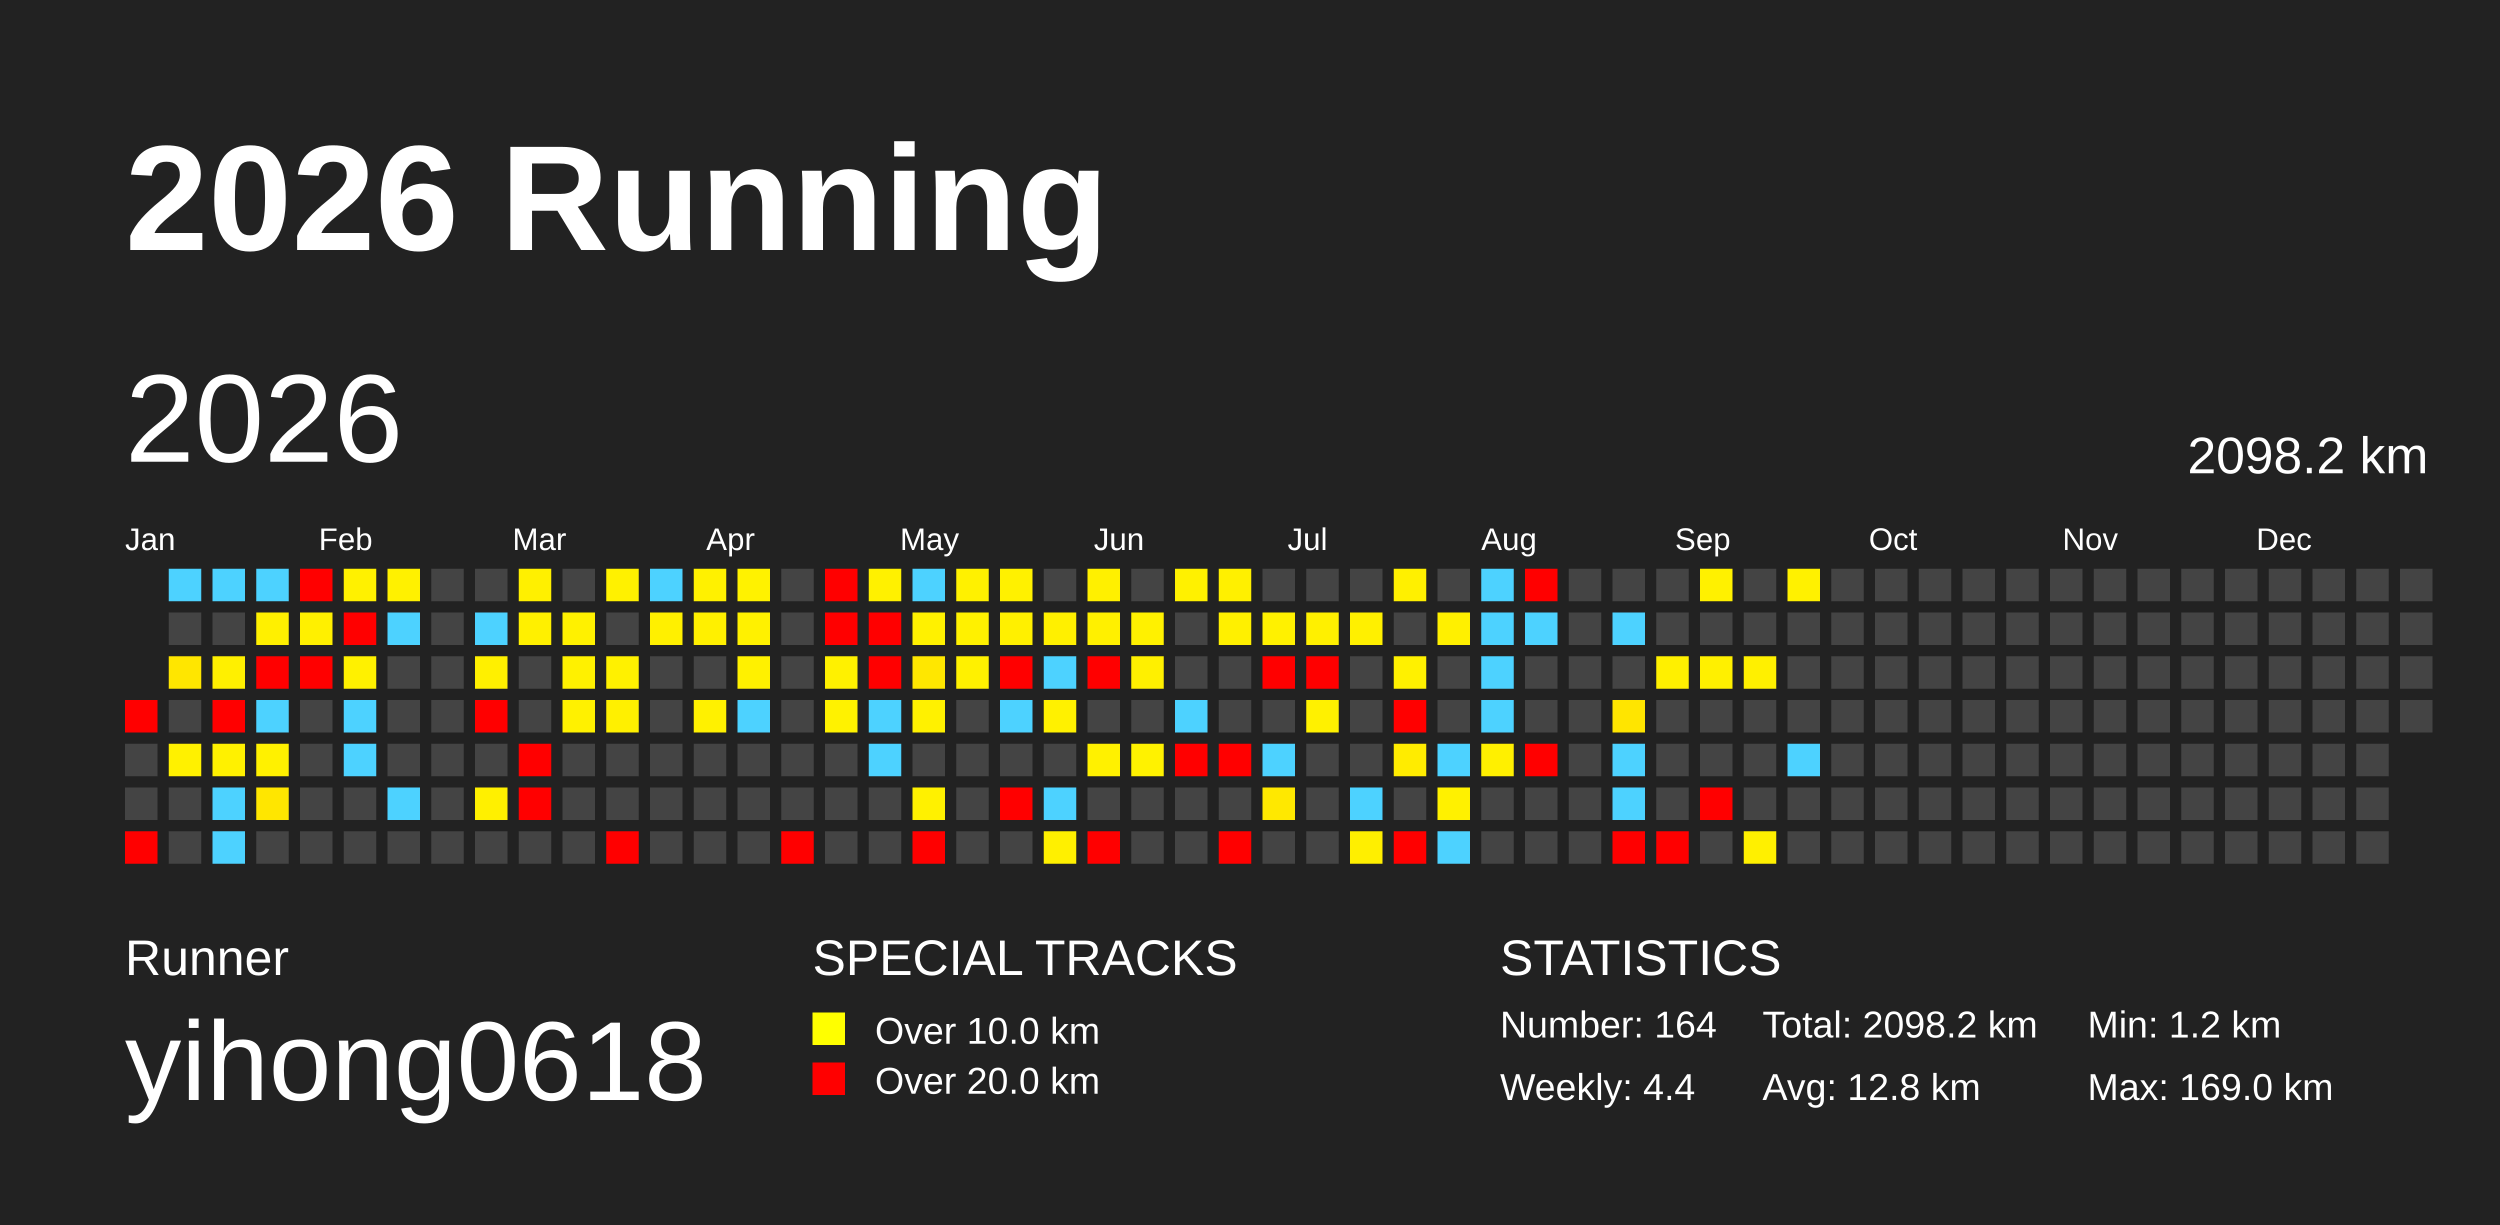
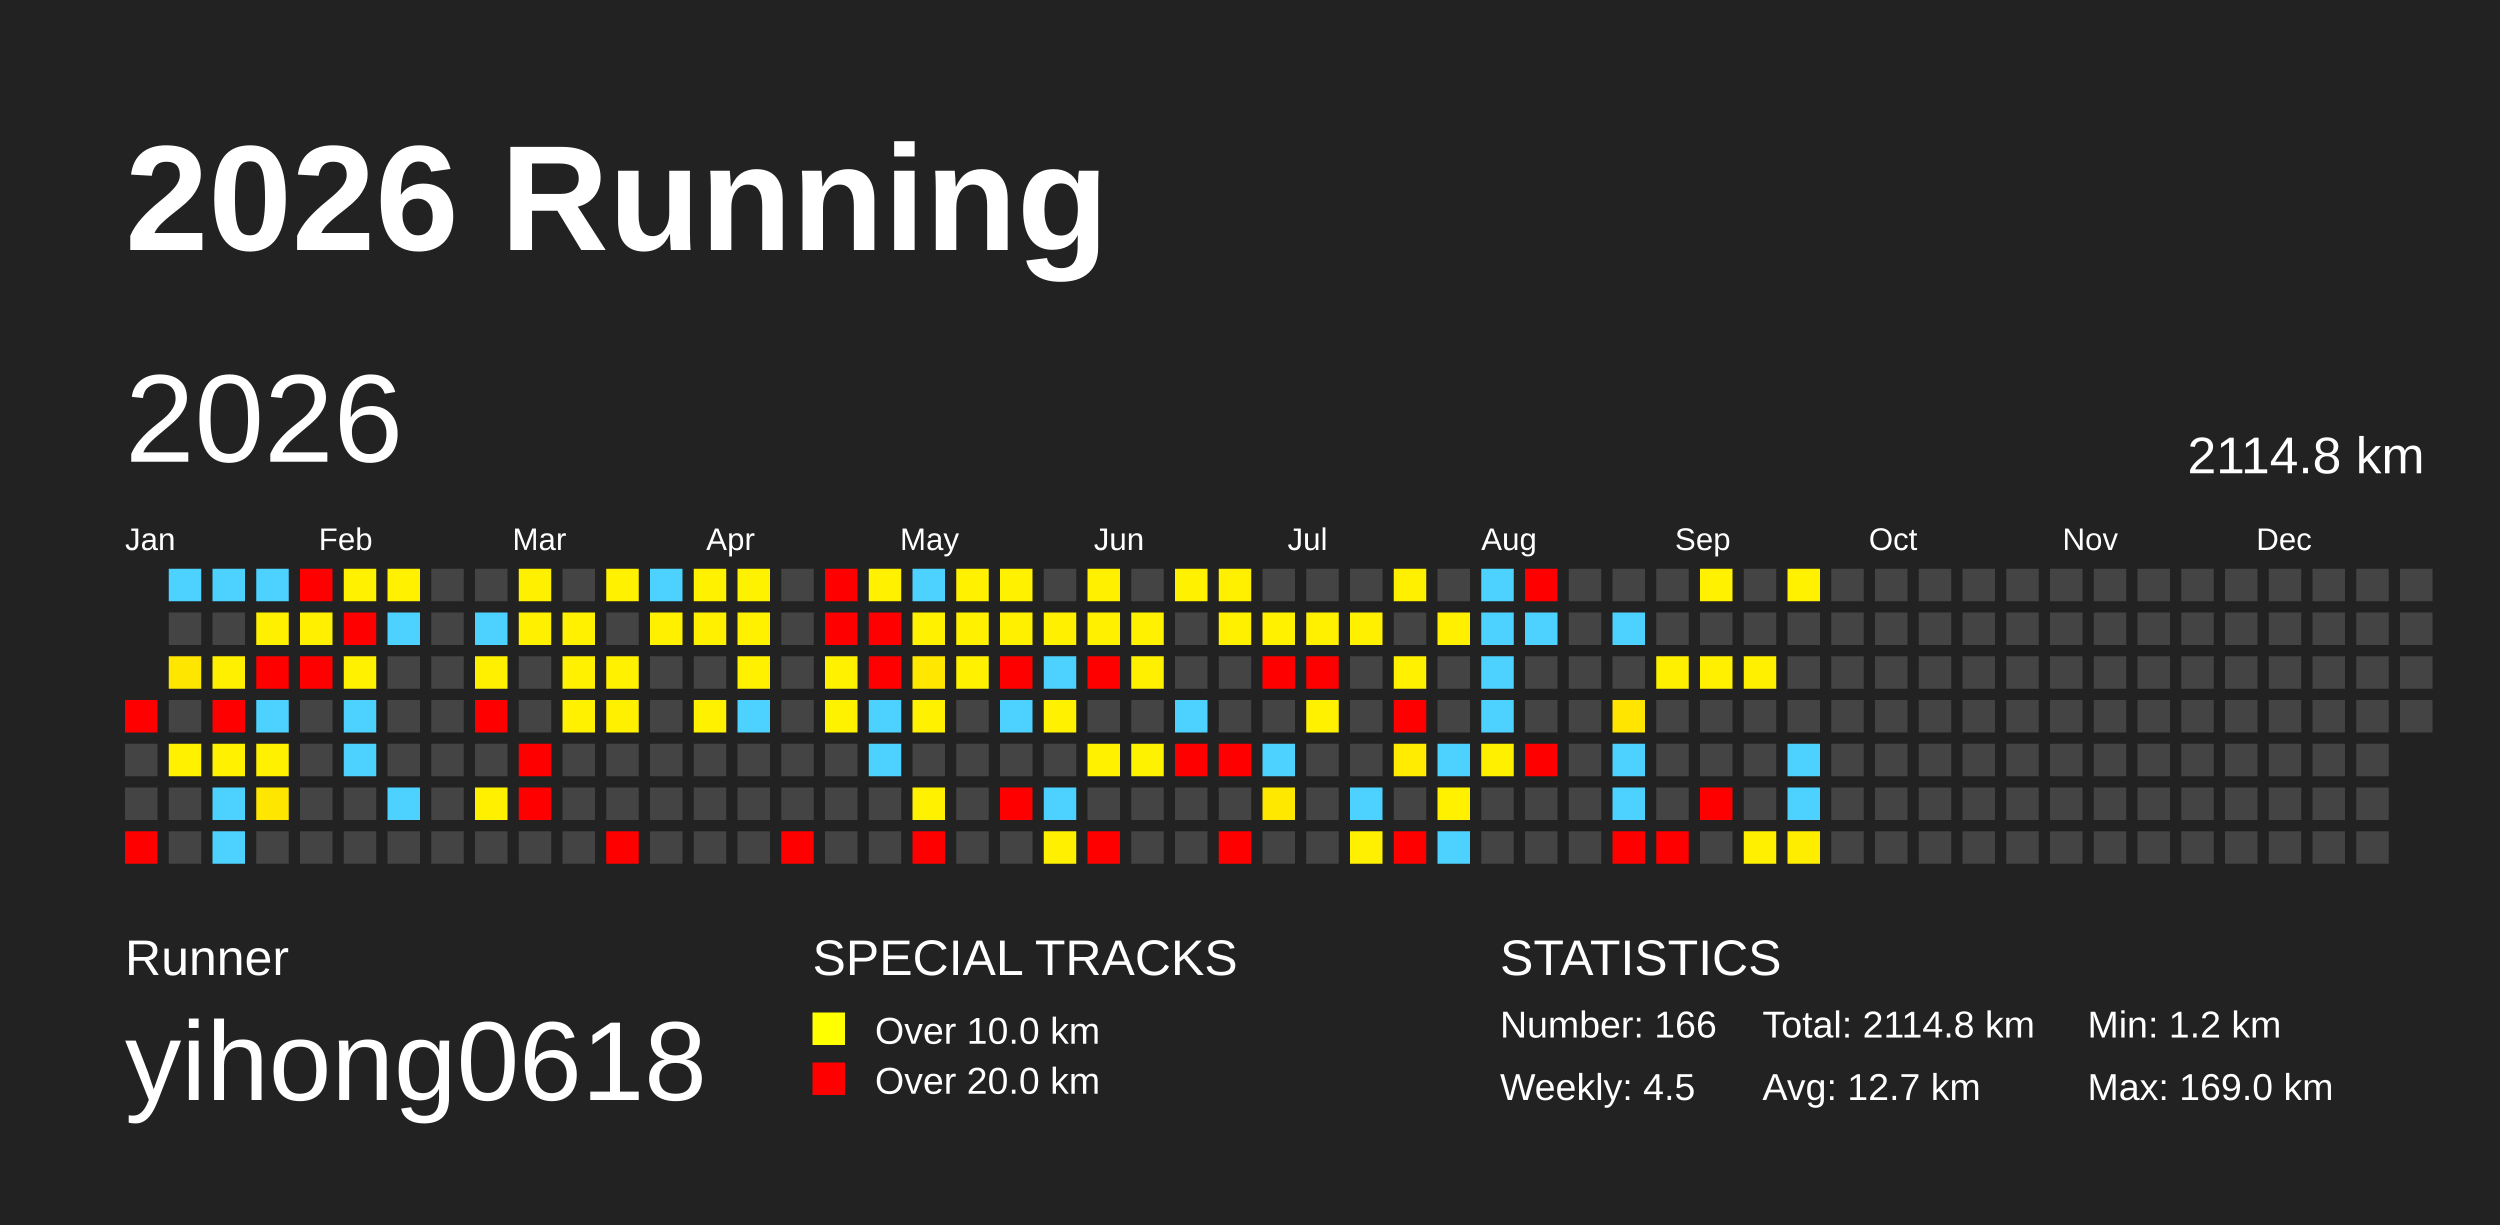
<svg xmlns="http://www.w3.org/2000/svg" baseProfile="full" height="98mm" version="1.1" viewBox="0,0,200,98" width="200mm">
  <defs />
  <rect fill="#222222" height="98" width="200" x="0" y="0" />
  <text fill="#FFFFFF" style="font-size:12px; font-family:Arial; font-weight:bold;" x="10" y="20">2026 Running</text>
  <text fill="#FFFFFF" style="font-size:4px; font-family:Arial" x="10" y="78">Runner</text>
  <text fill="#FFFFFF" style="font-size:9px; font-family:Arial" x="10" y="88">yihong0618</text>
  <text fill="#FFFFFF" style="font-size:4px; font-family:Arial" x="65" y="78">SPECIAL TRACKS</text>
  <rect fill="yellow" height="2.6" width="2.6" x="65" y="81" />
  <text fill="#FFFFFF" style="font-size:3px; font-family:Arial" x="70" y="83.5">Over 10.0 km</text>
  <rect fill="red" height="2.6" width="2.6" x="65" y="85" />
  <text fill="#FFFFFF" style="font-size:3px; font-family:Arial" x="70" y="87.5">Over 20.0 km</text>
  <text fill="#FFFFFF" style="font-size:4px; font-family:Arial" x="120" y="78">STATISTICS</text>
-   <text fill="#FFFFFF" style="font-size:3px; font-family:Arial" x="120" y="83">Number: 164</text>
-   <text fill="#FFFFFF" style="font-size:3px; font-family:Arial" x="120" y="88">Weekly: 4.4</text>
-   <text fill="#FFFFFF" style="font-size:3px; font-family:Arial" x="141" y="83">Total: 2098.2 km</text>
-   <text fill="#FFFFFF" style="font-size:3px; font-family:Arial" x="141" y="88">Avg: 12.8 km</text>
+   <text fill="#FFFFFF" style="font-size:3px; font-family:Arial" x="120" y="83">Number: 166</text>
+   <text fill="#FFFFFF" style="font-size:3px; font-family:Arial" x="120" y="88">Weekly: 4.5</text>
+   <text fill="#FFFFFF" style="font-size:3px; font-family:Arial" x="141" y="83">Total: 2114.8 km</text>
+   <text fill="#FFFFFF" style="font-size:3px; font-family:Arial" x="141" y="88">Avg: 12.7 km</text>
  <text fill="#FFFFFF" style="font-size:3px; font-family:Arial" x="167" y="83">Min: 1.2 km</text>
  <text fill="#FFFFFF" style="font-size:3px; font-family:Arial" x="167" y="88">Max: 169.0 km</text>
  <text dominant-baseline="hanging" fill="#FFFFFF" style="font-size:10.0px; font-family:Arial;" x="10" y="30">2026</text>
-   <text dominant-baseline="hanging" fill="#FFFFFF" style="font-size:4.125px; font-family:Arial;" x="175" y="35">2098.2 km</text>
+   <text dominant-baseline="hanging" fill="#FFFFFF" style="font-size:4.125px; font-family:Arial;" x="175" y="35">2114.8 km</text>
  <text fill="#FFFFFF" style="font-size:2.5px; font-family:Arial" x="10.0" y="44">Jan</text>
  <text fill="#FFFFFF" style="font-size:2.5px; font-family:Arial" x="25.5" y="44">Feb</text>
  <text fill="#FFFFFF" style="font-size:2.5px; font-family:Arial" x="41.0" y="44">Mar</text>
  <text fill="#FFFFFF" style="font-size:2.5px; font-family:Arial" x="56.5" y="44">Apr</text>
  <text fill="#FFFFFF" style="font-size:2.5px; font-family:Arial" x="72.0" y="44">May</text>
  <text fill="#FFFFFF" style="font-size:2.5px; font-family:Arial" x="87.5" y="44">Jun</text>
  <text fill="#FFFFFF" style="font-size:2.5px; font-family:Arial" x="103.0" y="44">Jul</text>
  <text fill="#FFFFFF" style="font-size:2.5px; font-family:Arial" x="118.5" y="44">Aug</text>
  <text fill="#FFFFFF" style="font-size:2.5px; font-family:Arial" x="134.0" y="44">Sep</text>
  <text fill="#FFFFFF" style="font-size:2.5px; font-family:Arial" x="149.5" y="44">Oct</text>
  <text fill="#FFFFFF" style="font-size:2.5px; font-family:Arial" x="165.0" y="44">Nov</text>
  <text fill="#FFFFFF" style="font-size:2.5px; font-family:Arial" x="180.5" y="44">Dec</text>
  <rect fill="red" height="2.6" width="2.6" x="10.0" y="56.0" />
  <rect fill="#444444" height="2.6" width="2.6" x="10.0" y="59.5" />
  <rect fill="#444444" height="2.6" width="2.6" x="10.0" y="63.0" />
  <rect fill="red" height="2.6" width="2.6" x="10.0" y="66.5" />
  <rect fill="#4dd2ff" height="2.6" width="2.6" x="13.5" y="45.5" />
  <rect fill="#444444" height="2.6" width="2.6" x="13.5" y="49.0" />
  <rect fill="#ffe600" height="2.6" width="2.6" x="13.5" y="52.5" />
  <rect fill="#444444" height="2.6" width="2.6" x="13.5" y="56.0" />
  <rect fill="#fff100" height="2.6" width="2.6" x="13.5" y="59.5" />
  <rect fill="#444444" height="2.6" width="2.6" x="13.5" y="63.0" />
  <rect fill="#444444" height="2.6" width="2.6" x="13.5" y="66.5" />
  <rect fill="#4dd2ff" height="2.6" width="2.6" x="17.0" y="45.5" />
  <rect fill="#444444" height="2.6" width="2.6" x="17.0" y="49.0" />
  <rect fill="#fff000" height="2.6" width="2.6" x="17.0" y="52.5" />
  <rect fill="red" height="2.6" width="2.6" x="17.0" y="56.0" />
  <rect fill="#fff100" height="2.6" width="2.6" x="17.0" y="59.5" />
  <rect fill="#4dd2ff" height="2.6" width="2.6" x="17.0" y="63.0" />
  <rect fill="#4dd2ff" height="2.6" width="2.6" x="17.0" y="66.5" />
  <rect fill="#4dd2ff" height="2.6" width="2.6" x="20.5" y="45.5" />
  <rect fill="#fff000" height="2.6" width="2.6" x="20.5" y="49.0" />
  <rect fill="red" height="2.6" width="2.6" x="20.5" y="52.5" />
  <rect fill="#4dd2ff" height="2.6" width="2.6" x="20.5" y="56.0" />
  <rect fill="#fff100" height="2.6" width="2.6" x="20.5" y="59.5" />
  <rect fill="#ffe600" height="2.6" width="2.6" x="20.5" y="63.0" />
  <rect fill="#444444" height="2.6" width="2.6" x="20.5" y="66.5" />
  <rect fill="red" height="2.6" width="2.6" x="24.0" y="45.5" />
  <rect fill="#fff000" height="2.6" width="2.6" x="24.0" y="49.0" />
  <rect fill="red" height="2.6" width="2.6" x="24.0" y="52.5" />
  <rect fill="#444444" height="2.6" width="2.6" x="24.0" y="56.0" />
  <rect fill="#444444" height="2.6" width="2.6" x="24.0" y="59.5" />
  <rect fill="#444444" height="2.6" width="2.6" x="24.0" y="63.0" />
  <rect fill="#444444" height="2.6" width="2.6" x="24.0" y="66.5" />
  <rect fill="#fff100" height="2.6" width="2.6" x="27.5" y="45.5" />
  <rect fill="red" height="2.6" width="2.6" x="27.5" y="49.0" />
  <rect fill="#fff100" height="2.6" width="2.6" x="27.5" y="52.5" />
  <rect fill="#4dd2ff" height="2.6" width="2.6" x="27.5" y="56.0" />
  <rect fill="#4dd2ff" height="2.6" width="2.6" x="27.5" y="59.5" />
  <rect fill="#444444" height="2.6" width="2.6" x="27.5" y="63.0" />
  <rect fill="#444444" height="2.6" width="2.6" x="27.5" y="66.5" />
  <rect fill="#fff100" height="2.6" width="2.6" x="31.0" y="45.5" />
  <rect fill="#4dd2ff" height="2.6" width="2.6" x="31.0" y="49.0" />
  <rect fill="#444444" height="2.6" width="2.6" x="31.0" y="52.5" />
  <rect fill="#444444" height="2.6" width="2.6" x="31.0" y="56.0" />
  <rect fill="#444444" height="2.6" width="2.6" x="31.0" y="59.5" />
  <rect fill="#4dd2ff" height="2.6" width="2.6" x="31.0" y="63.0" />
  <rect fill="#444444" height="2.6" width="2.6" x="31.0" y="66.5" />
  <rect fill="#444444" height="2.6" width="2.6" x="34.5" y="45.5" />
  <rect fill="#444444" height="2.6" width="2.6" x="34.5" y="49.0" />
  <rect fill="#444444" height="2.6" width="2.6" x="34.5" y="52.5" />
  <rect fill="#444444" height="2.6" width="2.6" x="34.5" y="56.0" />
  <rect fill="#444444" height="2.6" width="2.6" x="34.5" y="59.5" />
  <rect fill="#444444" height="2.6" width="2.6" x="34.5" y="63.0" />
  <rect fill="#444444" height="2.6" width="2.6" x="34.5" y="66.5" />
  <rect fill="#444444" height="2.6" width="2.6" x="38.0" y="45.5" />
  <rect fill="#4dd2ff" height="2.6" width="2.6" x="38.0" y="49.0" />
  <rect fill="#fff000" height="2.6" width="2.6" x="38.0" y="52.5" />
  <rect fill="red" height="2.6" width="2.6" x="38.0" y="56.0" />
  <rect fill="#444444" height="2.6" width="2.6" x="38.0" y="59.5" />
  <rect fill="#fff000" height="2.6" width="2.6" x="38.0" y="63.0" />
  <rect fill="#444444" height="2.6" width="2.6" x="38.0" y="66.5" />
  <rect fill="#fff000" height="2.6" width="2.6" x="41.5" y="45.5" />
  <rect fill="#fff000" height="2.6" width="2.6" x="41.5" y="49.0" />
  <rect fill="#444444" height="2.6" width="2.6" x="41.5" y="52.5" />
  <rect fill="#444444" height="2.6" width="2.6" x="41.5" y="56.0" />
  <rect fill="red" height="2.6" width="2.6" x="41.5" y="59.5" />
  <rect fill="red" height="2.6" width="2.6" x="41.5" y="63.0" />
  <rect fill="#444444" height="2.6" width="2.6" x="41.5" y="66.5" />
  <rect fill="#444444" height="2.6" width="2.6" x="45.0" y="45.5" />
  <rect fill="#fff100" height="2.6" width="2.6" x="45.0" y="49.0" />
  <rect fill="#fff100" height="2.6" width="2.6" x="45.0" y="52.5" />
  <rect fill="#fff100" height="2.6" width="2.6" x="45.0" y="56.0" />
  <rect fill="#444444" height="2.6" width="2.6" x="45.0" y="59.5" />
  <rect fill="#444444" height="2.6" width="2.6" x="45.0" y="63.0" />
  <rect fill="#444444" height="2.6" width="2.6" x="45.0" y="66.5" />
  <rect fill="#fff100" height="2.6" width="2.6" x="48.5" y="45.5" />
  <rect fill="#444444" height="2.6" width="2.6" x="48.5" y="49.0" />
  <rect fill="#fff100" height="2.6" width="2.6" x="48.5" y="52.5" />
  <rect fill="#fff000" height="2.6" width="2.6" x="48.5" y="56.0" />
  <rect fill="#444444" height="2.6" width="2.6" x="48.5" y="59.5" />
  <rect fill="#444444" height="2.6" width="2.6" x="48.5" y="63.0" />
  <rect fill="red" height="2.6" width="2.6" x="48.5" y="66.5" />
  <rect fill="#4dd2ff" height="2.6" width="2.6" x="52.0" y="45.5" />
  <rect fill="#fff000" height="2.6" width="2.6" x="52.0" y="49.0" />
  <rect fill="#444444" height="2.6" width="2.6" x="52.0" y="52.5" />
  <rect fill="#444444" height="2.6" width="2.6" x="52.0" y="56.0" />
  <rect fill="#444444" height="2.6" width="2.6" x="52.0" y="59.5" />
  <rect fill="#444444" height="2.6" width="2.6" x="52.0" y="63.0" />
  <rect fill="#444444" height="2.6" width="2.6" x="52.0" y="66.5" />
  <rect fill="#fff100" height="2.6" width="2.6" x="55.5" y="45.5" />
  <rect fill="#fff000" height="2.6" width="2.6" x="55.5" y="49.0" />
  <rect fill="#444444" height="2.6" width="2.6" x="55.5" y="52.5" />
  <rect fill="#fff100" height="2.6" width="2.6" x="55.5" y="56.0" />
  <rect fill="#444444" height="2.6" width="2.6" x="55.5" y="59.5" />
  <rect fill="#444444" height="2.6" width="2.6" x="55.5" y="63.0" />
  <rect fill="#444444" height="2.6" width="2.6" x="55.5" y="66.5" />
  <rect fill="#fff200" height="2.6" width="2.6" x="59.0" y="45.5" />
  <rect fill="#fff100" height="2.6" width="2.6" x="59.0" y="49.0" />
  <rect fill="#fff100" height="2.6" width="2.6" x="59.0" y="52.5" />
  <rect fill="#4dd2ff" height="2.6" width="2.6" x="59.0" y="56.0" />
  <rect fill="#444444" height="2.6" width="2.6" x="59.0" y="59.5" />
  <rect fill="#444444" height="2.6" width="2.6" x="59.0" y="63.0" />
  <rect fill="#444444" height="2.6" width="2.6" x="59.0" y="66.5" />
  <rect fill="#444444" height="2.6" width="2.6" x="62.5" y="45.5" />
  <rect fill="#444444" height="2.6" width="2.6" x="62.5" y="49.0" />
  <rect fill="#444444" height="2.6" width="2.6" x="62.5" y="52.5" />
  <rect fill="#444444" height="2.6" width="2.6" x="62.5" y="56.0" />
  <rect fill="#444444" height="2.6" width="2.6" x="62.5" y="59.5" />
  <rect fill="#444444" height="2.6" width="2.6" x="62.5" y="63.0" />
  <rect fill="red" height="2.6" width="2.6" x="62.5" y="66.5" />
  <rect fill="red" height="2.6" width="2.6" x="66.0" y="45.5" />
  <rect fill="red" height="2.6" width="2.6" x="66.0" y="49.0" />
  <rect fill="#fff100" height="2.6" width="2.6" x="66.0" y="52.5" />
  <rect fill="#fff200" height="2.6" width="2.6" x="66.0" y="56.0" />
  <rect fill="#444444" height="2.6" width="2.6" x="66.0" y="59.5" />
  <rect fill="#444444" height="2.6" width="2.6" x="66.0" y="63.0" />
  <rect fill="#444444" height="2.6" width="2.6" x="66.0" y="66.5" />
  <rect fill="#fff100" height="2.6" width="2.6" x="69.5" y="45.5" />
  <rect fill="red" height="2.6" width="2.6" x="69.5" y="49.0" />
  <rect fill="red" height="2.6" width="2.6" x="69.5" y="52.5" />
  <rect fill="#4dd2ff" height="2.6" width="2.6" x="69.5" y="56.0" />
  <rect fill="#4dd2ff" height="2.6" width="2.6" x="69.5" y="59.5" />
  <rect fill="#444444" height="2.6" width="2.6" x="69.5" y="63.0" />
  <rect fill="#444444" height="2.6" width="2.6" x="69.5" y="66.5" />
  <rect fill="#4dd2ff" height="2.6" width="2.6" x="73.0" y="45.5" />
  <rect fill="#fff100" height="2.6" width="2.6" x="73.0" y="49.0" />
  <rect fill="#ffe700" height="2.6" width="2.6" x="73.0" y="52.5" />
  <rect fill="#fff100" height="2.6" width="2.6" x="73.0" y="56.0" />
  <rect fill="#444444" height="2.6" width="2.6" x="73.0" y="59.5" />
  <rect fill="#fff100" height="2.6" width="2.6" x="73.0" y="63.0" />
  <rect fill="red" height="2.6" width="2.6" x="73.0" y="66.5" />
  <rect fill="#fff100" height="2.6" width="2.6" x="76.5" y="45.5" />
  <rect fill="#fff100" height="2.6" width="2.6" x="76.5" y="49.0" />
  <rect fill="#fff100" height="2.6" width="2.6" x="76.5" y="52.5" />
  <rect fill="#444444" height="2.6" width="2.6" x="76.5" y="56.0" />
  <rect fill="#444444" height="2.6" width="2.6" x="76.5" y="59.5" />
  <rect fill="#444444" height="2.6" width="2.6" x="76.5" y="63.0" />
  <rect fill="#444444" height="2.6" width="2.6" x="76.5" y="66.5" />
  <rect fill="#fff100" height="2.6" width="2.6" x="80.0" y="45.5" />
  <rect fill="#fff000" height="2.6" width="2.6" x="80.0" y="49.0" />
  <rect fill="red" height="2.6" width="2.6" x="80.0" y="52.5" />
  <rect fill="#4dd2ff" height="2.6" width="2.6" x="80.0" y="56.0" />
  <rect fill="#444444" height="2.6" width="2.6" x="80.0" y="59.5" />
  <rect fill="red" height="2.6" width="2.6" x="80.0" y="63.0" />
  <rect fill="#444444" height="2.6" width="2.6" x="80.0" y="66.5" />
  <rect fill="#444444" height="2.6" width="2.6" x="83.5" y="45.5" />
  <rect fill="#fff000" height="2.6" width="2.6" x="83.5" y="49.0" />
  <rect fill="#4dd2ff" height="2.6" width="2.6" x="83.5" y="52.5" />
  <rect fill="#fff100" height="2.6" width="2.6" x="83.5" y="56.0" />
  <rect fill="#444444" height="2.6" width="2.6" x="83.5" y="59.5" />
  <rect fill="#4dd2ff" height="2.6" width="2.6" x="83.5" y="63.0" />
  <rect fill="#fff000" height="2.6" width="2.6" x="83.5" y="66.5" />
  <rect fill="#fff000" height="2.6" width="2.6" x="87.0" y="45.5" />
  <rect fill="#fff000" height="2.6" width="2.6" x="87.0" y="49.0" />
  <rect fill="red" height="2.6" width="2.6" x="87.0" y="52.5" />
  <rect fill="#444444" height="2.6" width="2.6" x="87.0" y="56.0" />
  <rect fill="#fff100" height="2.6" width="2.6" x="87.0" y="59.5" />
  <rect fill="#444444" height="2.6" width="2.6" x="87.0" y="63.0" />
  <rect fill="red" height="2.6" width="2.6" x="87.0" y="66.5" />
  <rect fill="#444444" height="2.6" width="2.6" x="90.5" y="45.5" />
  <rect fill="#fff100" height="2.6" width="2.6" x="90.5" y="49.0" />
  <rect fill="#fff000" height="2.6" width="2.6" x="90.5" y="52.5" />
  <rect fill="#444444" height="2.6" width="2.6" x="90.5" y="56.0" />
  <rect fill="#fff200" height="2.6" width="2.6" x="90.5" y="59.5" />
  <rect fill="#444444" height="2.6" width="2.6" x="90.5" y="63.0" />
  <rect fill="#444444" height="2.6" width="2.6" x="90.5" y="66.5" />
  <rect fill="#fff100" height="2.6" width="2.6" x="94.0" y="45.5" />
  <rect fill="#444444" height="2.6" width="2.6" x="94.0" y="49.0" />
  <rect fill="#444444" height="2.6" width="2.6" x="94.0" y="52.5" />
  <rect fill="#4dd2ff" height="2.6" width="2.6" x="94.0" y="56.0" />
  <rect fill="red" height="2.6" width="2.6" x="94.0" y="59.5" />
  <rect fill="#444444" height="2.6" width="2.6" x="94.0" y="63.0" />
  <rect fill="#444444" height="2.6" width="2.6" x="94.0" y="66.5" />
  <rect fill="#fff000" height="2.6" width="2.6" x="97.5" y="45.5" />
  <rect fill="#fff000" height="2.6" width="2.6" x="97.5" y="49.0" />
  <rect fill="#444444" height="2.6" width="2.6" x="97.5" y="52.5" />
  <rect fill="#444444" height="2.6" width="2.6" x="97.5" y="56.0" />
  <rect fill="red" height="2.6" width="2.6" x="97.5" y="59.5" />
  <rect fill="#444444" height="2.6" width="2.6" x="97.5" y="63.0" />
  <rect fill="red" height="2.6" width="2.6" x="97.5" y="66.5" />
  <rect fill="#444444" height="2.6" width="2.6" x="101.0" y="45.5" />
  <rect fill="#fff100" height="2.6" width="2.6" x="101.0" y="49.0" />
  <rect fill="red" height="2.6" width="2.6" x="101.0" y="52.5" />
  <rect fill="#444444" height="2.6" width="2.6" x="101.0" y="56.0" />
  <rect fill="#4dd2ff" height="2.6" width="2.6" x="101.0" y="59.5" />
  <rect fill="#ffe800" height="2.6" width="2.6" x="101.0" y="63.0" />
  <rect fill="#444444" height="2.6" width="2.6" x="101.0" y="66.5" />
  <rect fill="#444444" height="2.6" width="2.6" x="104.5" y="45.5" />
  <rect fill="#fff000" height="2.6" width="2.6" x="104.5" y="49.0" />
  <rect fill="red" height="2.6" width="2.6" x="104.5" y="52.5" />
  <rect fill="#fff100" height="2.6" width="2.6" x="104.5" y="56.0" />
  <rect fill="#444444" height="2.6" width="2.6" x="104.5" y="59.5" />
  <rect fill="#444444" height="2.6" width="2.6" x="104.5" y="63.0" />
  <rect fill="#444444" height="2.6" width="2.6" x="104.5" y="66.5" />
  <rect fill="#444444" height="2.6" width="2.6" x="108.0" y="45.5" />
  <rect fill="#fff000" height="2.6" width="2.6" x="108.0" y="49.0" />
  <rect fill="#444444" height="2.6" width="2.6" x="108.0" y="52.5" />
  <rect fill="#444444" height="2.6" width="2.6" x="108.0" y="56.0" />
  <rect fill="#444444" height="2.6" width="2.6" x="108.0" y="59.5" />
  <rect fill="#4dd2ff" height="2.6" width="2.6" x="108.0" y="63.0" />
  <rect fill="#ffef00" height="2.6" width="2.6" x="108.0" y="66.5" />
  <rect fill="#fff000" height="2.6" width="2.6" x="111.5" y="45.5" />
  <rect fill="#444444" height="2.6" width="2.6" x="111.5" y="49.0" />
  <rect fill="#fff100" height="2.6" width="2.6" x="111.5" y="52.5" />
  <rect fill="red" height="2.6" width="2.6" x="111.5" y="56.0" />
  <rect fill="#ffec00" height="2.6" width="2.6" x="111.5" y="59.5" />
  <rect fill="#444444" height="2.6" width="2.6" x="111.5" y="63.0" />
  <rect fill="red" height="2.6" width="2.6" x="111.5" y="66.5" />
  <rect fill="#444444" height="2.6" width="2.6" x="115.0" y="45.5" />
  <rect fill="#fff000" height="2.6" width="2.6" x="115.0" y="49.0" />
  <rect fill="#444444" height="2.6" width="2.6" x="115.0" y="52.5" />
  <rect fill="#444444" height="2.6" width="2.6" x="115.0" y="56.0" />
  <rect fill="#4dd2ff" height="2.6" width="2.6" x="115.0" y="59.5" />
  <rect fill="#fff100" height="2.6" width="2.6" x="115.0" y="63.0" />
  <rect fill="#4dd2ff" height="2.6" width="2.6" x="115.0" y="66.5" />
  <rect fill="#4dd2ff" height="2.6" width="2.6" x="118.5" y="45.5" />
  <rect fill="#4dd2ff" height="2.6" width="2.6" x="118.5" y="49.0" />
  <rect fill="#4dd2ff" height="2.6" width="2.6" x="118.5" y="52.5" />
  <rect fill="#4dd2ff" height="2.6" width="2.6" x="118.5" y="56.0" />
  <rect fill="#fff000" height="2.6" width="2.6" x="118.5" y="59.5" />
  <rect fill="#444444" height="2.6" width="2.6" x="118.5" y="63.0" />
  <rect fill="#444444" height="2.6" width="2.6" x="118.5" y="66.5" />
  <rect fill="red" height="2.6" width="2.6" x="122.0" y="45.5" />
  <rect fill="#4dd2ff" height="2.6" width="2.6" x="122.0" y="49.0" />
  <rect fill="#444444" height="2.6" width="2.6" x="122.0" y="52.5" />
  <rect fill="#444444" height="2.6" width="2.6" x="122.0" y="56.0" />
  <rect fill="red" height="2.6" width="2.6" x="122.0" y="59.5" />
  <rect fill="#444444" height="2.6" width="2.6" x="122.0" y="63.0" />
  <rect fill="#444444" height="2.6" width="2.6" x="122.0" y="66.5" />
  <rect fill="#444444" height="2.6" width="2.6" x="125.5" y="45.5" />
  <rect fill="#444444" height="2.6" width="2.6" x="125.5" y="49.0" />
  <rect fill="#444444" height="2.6" width="2.6" x="125.5" y="52.5" />
  <rect fill="#444444" height="2.6" width="2.6" x="125.5" y="56.0" />
  <rect fill="#444444" height="2.6" width="2.6" x="125.5" y="59.5" />
  <rect fill="#444444" height="2.6" width="2.6" x="125.5" y="63.0" />
  <rect fill="#444444" height="2.6" width="2.6" x="125.5" y="66.5" />
  <rect fill="#444444" height="2.6" width="2.6" x="129.0" y="45.5" />
  <rect fill="#4dd2ff" height="2.6" width="2.6" x="129.0" y="49.0" />
  <rect fill="#444444" height="2.6" width="2.6" x="129.0" y="52.5" />
  <rect fill="#ffe500" height="2.6" width="2.6" x="129.0" y="56.0" />
  <rect fill="#4dd2ff" height="2.6" width="2.6" x="129.0" y="59.5" />
  <rect fill="#4dd2ff" height="2.6" width="2.6" x="129.0" y="63.0" />
  <rect fill="red" height="2.6" width="2.6" x="129.0" y="66.5" />
  <rect fill="#444444" height="2.6" width="2.6" x="132.5" y="45.5" />
  <rect fill="#444444" height="2.6" width="2.6" x="132.5" y="49.0" />
  <rect fill="#fff000" height="2.6" width="2.6" x="132.5" y="52.5" />
  <rect fill="#444444" height="2.6" width="2.6" x="132.5" y="56.0" />
  <rect fill="#444444" height="2.6" width="2.6" x="132.5" y="59.5" />
  <rect fill="#444444" height="2.6" width="2.6" x="132.5" y="63.0" />
  <rect fill="red" height="2.6" width="2.6" x="132.5" y="66.5" />
  <rect fill="#fff100" height="2.6" width="2.6" x="136.0" y="45.5" />
  <rect fill="#444444" height="2.6" width="2.6" x="136.0" y="49.0" />
  <rect fill="#fff000" height="2.6" width="2.6" x="136.0" y="52.5" />
  <rect fill="#444444" height="2.6" width="2.6" x="136.0" y="56.0" />
  <rect fill="#444444" height="2.6" width="2.6" x="136.0" y="59.5" />
  <rect fill="red" height="2.6" width="2.6" x="136.0" y="63.0" />
  <rect fill="#444444" height="2.6" width="2.6" x="136.0" y="66.5" />
  <rect fill="#444444" height="2.6" width="2.6" x="139.5" y="45.5" />
  <rect fill="#444444" height="2.6" width="2.6" x="139.5" y="49.0" />
  <rect fill="#fff000" height="2.6" width="2.6" x="139.5" y="52.5" />
  <rect fill="#444444" height="2.6" width="2.6" x="139.5" y="56.0" />
  <rect fill="#444444" height="2.6" width="2.6" x="139.5" y="59.5" />
  <rect fill="#444444" height="2.6" width="2.6" x="139.5" y="63.0" />
  <rect fill="#fff000" height="2.6" width="2.6" x="139.5" y="66.5" />
  <rect fill="#fff100" height="2.6" width="2.6" x="143.0" y="45.5" />
  <rect fill="#444444" height="2.6" width="2.6" x="143.0" y="49.0" />
  <rect fill="#444444" height="2.6" width="2.6" x="143.0" y="52.5" />
  <rect fill="#444444" height="2.6" width="2.6" x="143.0" y="56.0" />
  <rect fill="#4dd2ff" height="2.6" width="2.6" x="143.0" y="59.5" />
-   <rect fill="#444444" height="2.6" width="2.6" x="143.0" y="63.0" />
-   <rect fill="#444444" height="2.6" width="2.6" x="143.0" y="66.5" />
+   <rect fill="#4dd2ff" height="2.6" width="2.6" x="143.0" y="63.0" />
+   <rect fill="#ffed00" height="2.6" width="2.6" x="143.0" y="66.5" />
  <rect fill="#444444" height="2.6" width="2.6" x="146.5" y="45.5" />
  <rect fill="#444444" height="2.6" width="2.6" x="146.5" y="49.0" />
  <rect fill="#444444" height="2.6" width="2.6" x="146.5" y="52.5" />
  <rect fill="#444444" height="2.6" width="2.6" x="146.5" y="56.0" />
  <rect fill="#444444" height="2.6" width="2.6" x="146.5" y="59.5" />
  <rect fill="#444444" height="2.6" width="2.6" x="146.5" y="63.0" />
  <rect fill="#444444" height="2.6" width="2.6" x="146.5" y="66.5" />
  <rect fill="#444444" height="2.6" width="2.6" x="150.0" y="45.5" />
  <rect fill="#444444" height="2.6" width="2.6" x="150.0" y="49.0" />
  <rect fill="#444444" height="2.6" width="2.6" x="150.0" y="52.5" />
  <rect fill="#444444" height="2.6" width="2.6" x="150.0" y="56.0" />
  <rect fill="#444444" height="2.6" width="2.6" x="150.0" y="59.5" />
  <rect fill="#444444" height="2.6" width="2.6" x="150.0" y="63.0" />
  <rect fill="#444444" height="2.6" width="2.6" x="150.0" y="66.5" />
  <rect fill="#444444" height="2.6" width="2.6" x="153.5" y="45.5" />
  <rect fill="#444444" height="2.6" width="2.6" x="153.5" y="49.0" />
  <rect fill="#444444" height="2.6" width="2.6" x="153.5" y="52.5" />
  <rect fill="#444444" height="2.6" width="2.6" x="153.5" y="56.0" />
  <rect fill="#444444" height="2.6" width="2.6" x="153.5" y="59.5" />
  <rect fill="#444444" height="2.6" width="2.6" x="153.5" y="63.0" />
  <rect fill="#444444" height="2.6" width="2.6" x="153.5" y="66.5" />
  <rect fill="#444444" height="2.6" width="2.6" x="157.0" y="45.5" />
  <rect fill="#444444" height="2.6" width="2.6" x="157.0" y="49.0" />
  <rect fill="#444444" height="2.6" width="2.6" x="157.0" y="52.5" />
  <rect fill="#444444" height="2.6" width="2.6" x="157.0" y="56.0" />
  <rect fill="#444444" height="2.6" width="2.6" x="157.0" y="59.5" />
  <rect fill="#444444" height="2.6" width="2.6" x="157.0" y="63.0" />
  <rect fill="#444444" height="2.6" width="2.6" x="157.0" y="66.5" />
  <rect fill="#444444" height="2.6" width="2.6" x="160.5" y="45.5" />
  <rect fill="#444444" height="2.6" width="2.6" x="160.5" y="49.0" />
  <rect fill="#444444" height="2.6" width="2.6" x="160.5" y="52.5" />
  <rect fill="#444444" height="2.6" width="2.6" x="160.5" y="56.0" />
  <rect fill="#444444" height="2.6" width="2.6" x="160.5" y="59.5" />
  <rect fill="#444444" height="2.6" width="2.6" x="160.5" y="63.0" />
  <rect fill="#444444" height="2.6" width="2.6" x="160.5" y="66.5" />
  <rect fill="#444444" height="2.6" width="2.6" x="164.0" y="45.5" />
  <rect fill="#444444" height="2.6" width="2.6" x="164.0" y="49.0" />
  <rect fill="#444444" height="2.6" width="2.6" x="164.0" y="52.5" />
  <rect fill="#444444" height="2.6" width="2.6" x="164.0" y="56.0" />
  <rect fill="#444444" height="2.6" width="2.6" x="164.0" y="59.5" />
  <rect fill="#444444" height="2.6" width="2.6" x="164.0" y="63.0" />
  <rect fill="#444444" height="2.6" width="2.6" x="164.0" y="66.5" />
  <rect fill="#444444" height="2.6" width="2.6" x="167.5" y="45.5" />
  <rect fill="#444444" height="2.6" width="2.6" x="167.5" y="49.0" />
  <rect fill="#444444" height="2.6" width="2.6" x="167.5" y="52.5" />
  <rect fill="#444444" height="2.6" width="2.6" x="167.5" y="56.0" />
  <rect fill="#444444" height="2.6" width="2.6" x="167.5" y="59.5" />
  <rect fill="#444444" height="2.6" width="2.6" x="167.5" y="63.0" />
  <rect fill="#444444" height="2.6" width="2.6" x="167.5" y="66.5" />
  <rect fill="#444444" height="2.6" width="2.6" x="171.0" y="45.5" />
  <rect fill="#444444" height="2.6" width="2.6" x="171.0" y="49.0" />
  <rect fill="#444444" height="2.6" width="2.6" x="171.0" y="52.5" />
  <rect fill="#444444" height="2.6" width="2.6" x="171.0" y="56.0" />
  <rect fill="#444444" height="2.6" width="2.6" x="171.0" y="59.5" />
  <rect fill="#444444" height="2.6" width="2.6" x="171.0" y="63.0" />
  <rect fill="#444444" height="2.6" width="2.6" x="171.0" y="66.5" />
  <rect fill="#444444" height="2.6" width="2.6" x="174.5" y="45.5" />
  <rect fill="#444444" height="2.6" width="2.6" x="174.5" y="49.0" />
  <rect fill="#444444" height="2.6" width="2.6" x="174.5" y="52.5" />
  <rect fill="#444444" height="2.6" width="2.6" x="174.5" y="56.0" />
  <rect fill="#444444" height="2.6" width="2.6" x="174.5" y="59.5" />
  <rect fill="#444444" height="2.6" width="2.6" x="174.5" y="63.0" />
  <rect fill="#444444" height="2.6" width="2.6" x="174.5" y="66.5" />
  <rect fill="#444444" height="2.6" width="2.6" x="178.0" y="45.5" />
  <rect fill="#444444" height="2.6" width="2.6" x="178.0" y="49.0" />
  <rect fill="#444444" height="2.6" width="2.6" x="178.0" y="52.5" />
  <rect fill="#444444" height="2.6" width="2.6" x="178.0" y="56.0" />
  <rect fill="#444444" height="2.6" width="2.6" x="178.0" y="59.5" />
  <rect fill="#444444" height="2.6" width="2.6" x="178.0" y="63.0" />
  <rect fill="#444444" height="2.6" width="2.6" x="178.0" y="66.5" />
  <rect fill="#444444" height="2.6" width="2.6" x="181.5" y="45.5" />
  <rect fill="#444444" height="2.6" width="2.6" x="181.5" y="49.0" />
  <rect fill="#444444" height="2.6" width="2.6" x="181.5" y="52.5" />
  <rect fill="#444444" height="2.6" width="2.6" x="181.5" y="56.0" />
  <rect fill="#444444" height="2.6" width="2.6" x="181.5" y="59.5" />
  <rect fill="#444444" height="2.6" width="2.6" x="181.5" y="63.0" />
  <rect fill="#444444" height="2.6" width="2.6" x="181.5" y="66.5" />
  <rect fill="#444444" height="2.6" width="2.6" x="185.0" y="45.5" />
  <rect fill="#444444" height="2.6" width="2.6" x="185.0" y="49.0" />
  <rect fill="#444444" height="2.6" width="2.6" x="185.0" y="52.5" />
  <rect fill="#444444" height="2.6" width="2.6" x="185.0" y="56.0" />
  <rect fill="#444444" height="2.6" width="2.6" x="185.0" y="59.5" />
  <rect fill="#444444" height="2.6" width="2.6" x="185.0" y="63.0" />
  <rect fill="#444444" height="2.6" width="2.6" x="185.0" y="66.5" />
  <rect fill="#444444" height="2.6" width="2.6" x="188.5" y="45.5" />
  <rect fill="#444444" height="2.6" width="2.6" x="188.5" y="49.0" />
  <rect fill="#444444" height="2.6" width="2.6" x="188.5" y="52.5" />
  <rect fill="#444444" height="2.6" width="2.6" x="188.5" y="56.0" />
  <rect fill="#444444" height="2.6" width="2.6" x="188.5" y="59.5" />
  <rect fill="#444444" height="2.6" width="2.6" x="188.5" y="63.0" />
  <rect fill="#444444" height="2.6" width="2.6" x="188.5" y="66.5" />
  <rect fill="#444444" height="2.6" width="2.6" x="192.0" y="45.5" />
  <rect fill="#444444" height="2.6" width="2.6" x="192.0" y="49.0" />
  <rect fill="#444444" height="2.6" width="2.6" x="192.0" y="52.5" />
  <rect fill="#444444" height="2.6" width="2.6" x="192.0" y="56.0" />
</svg>
